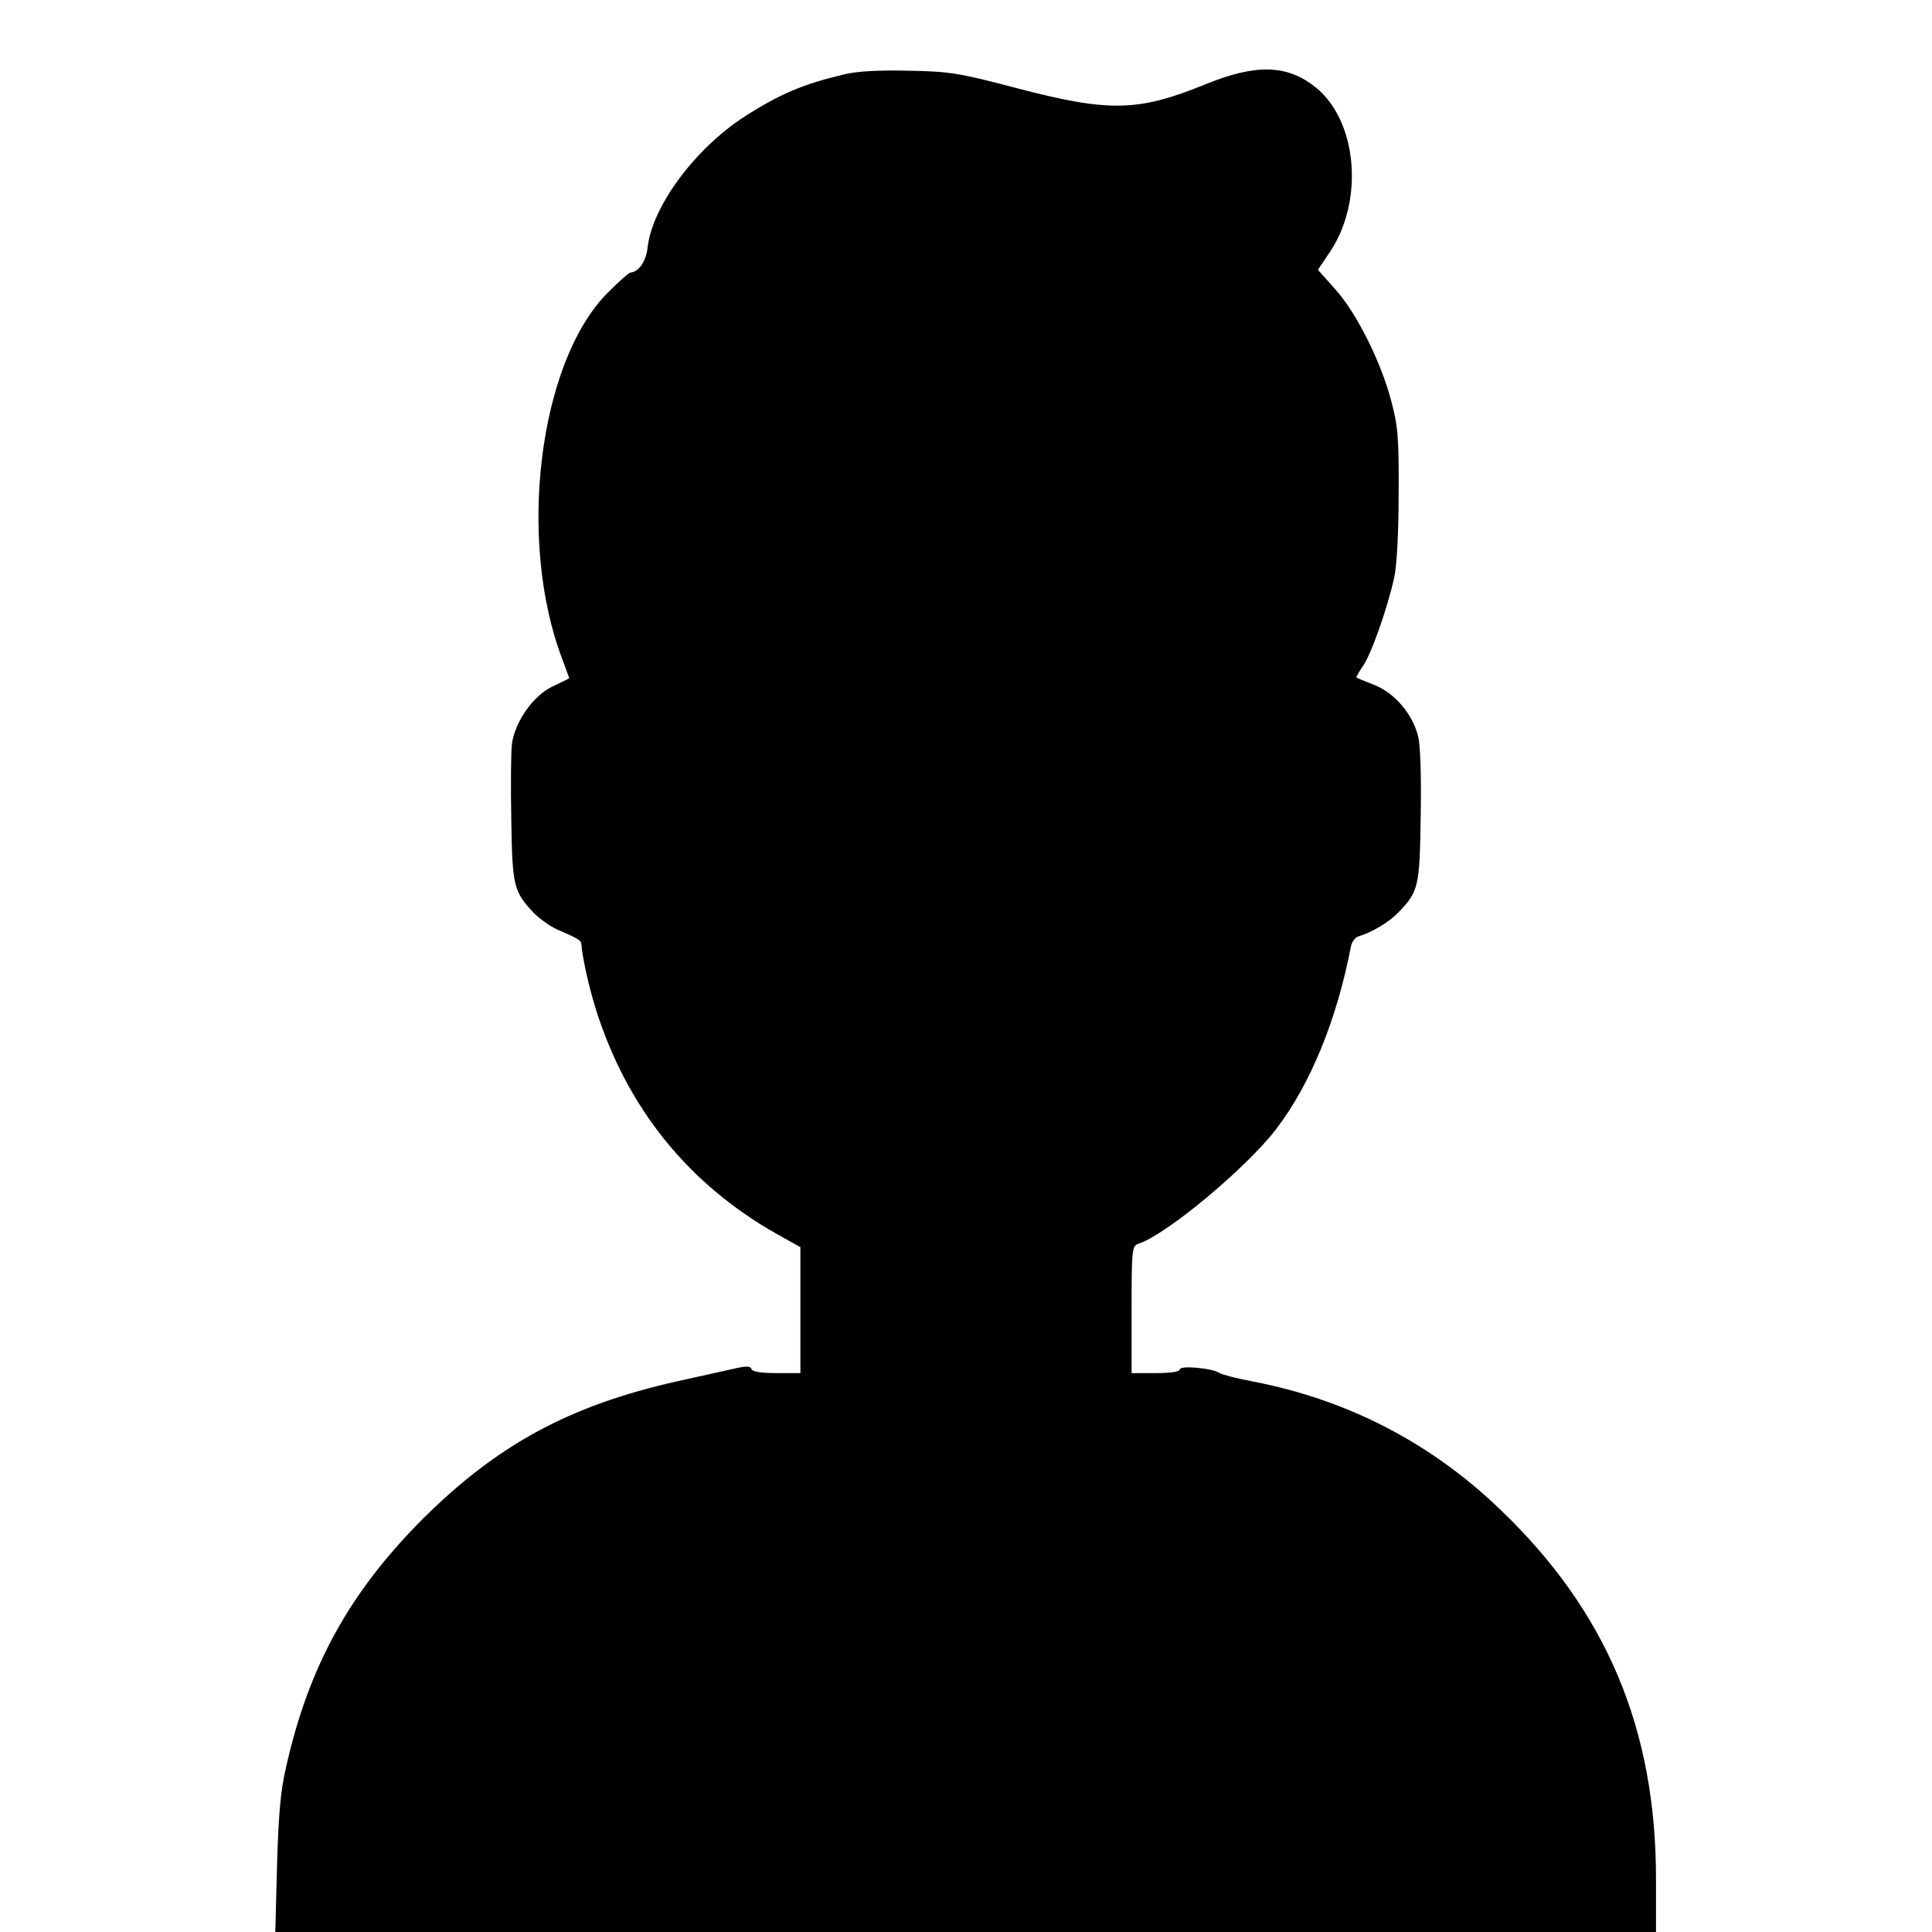
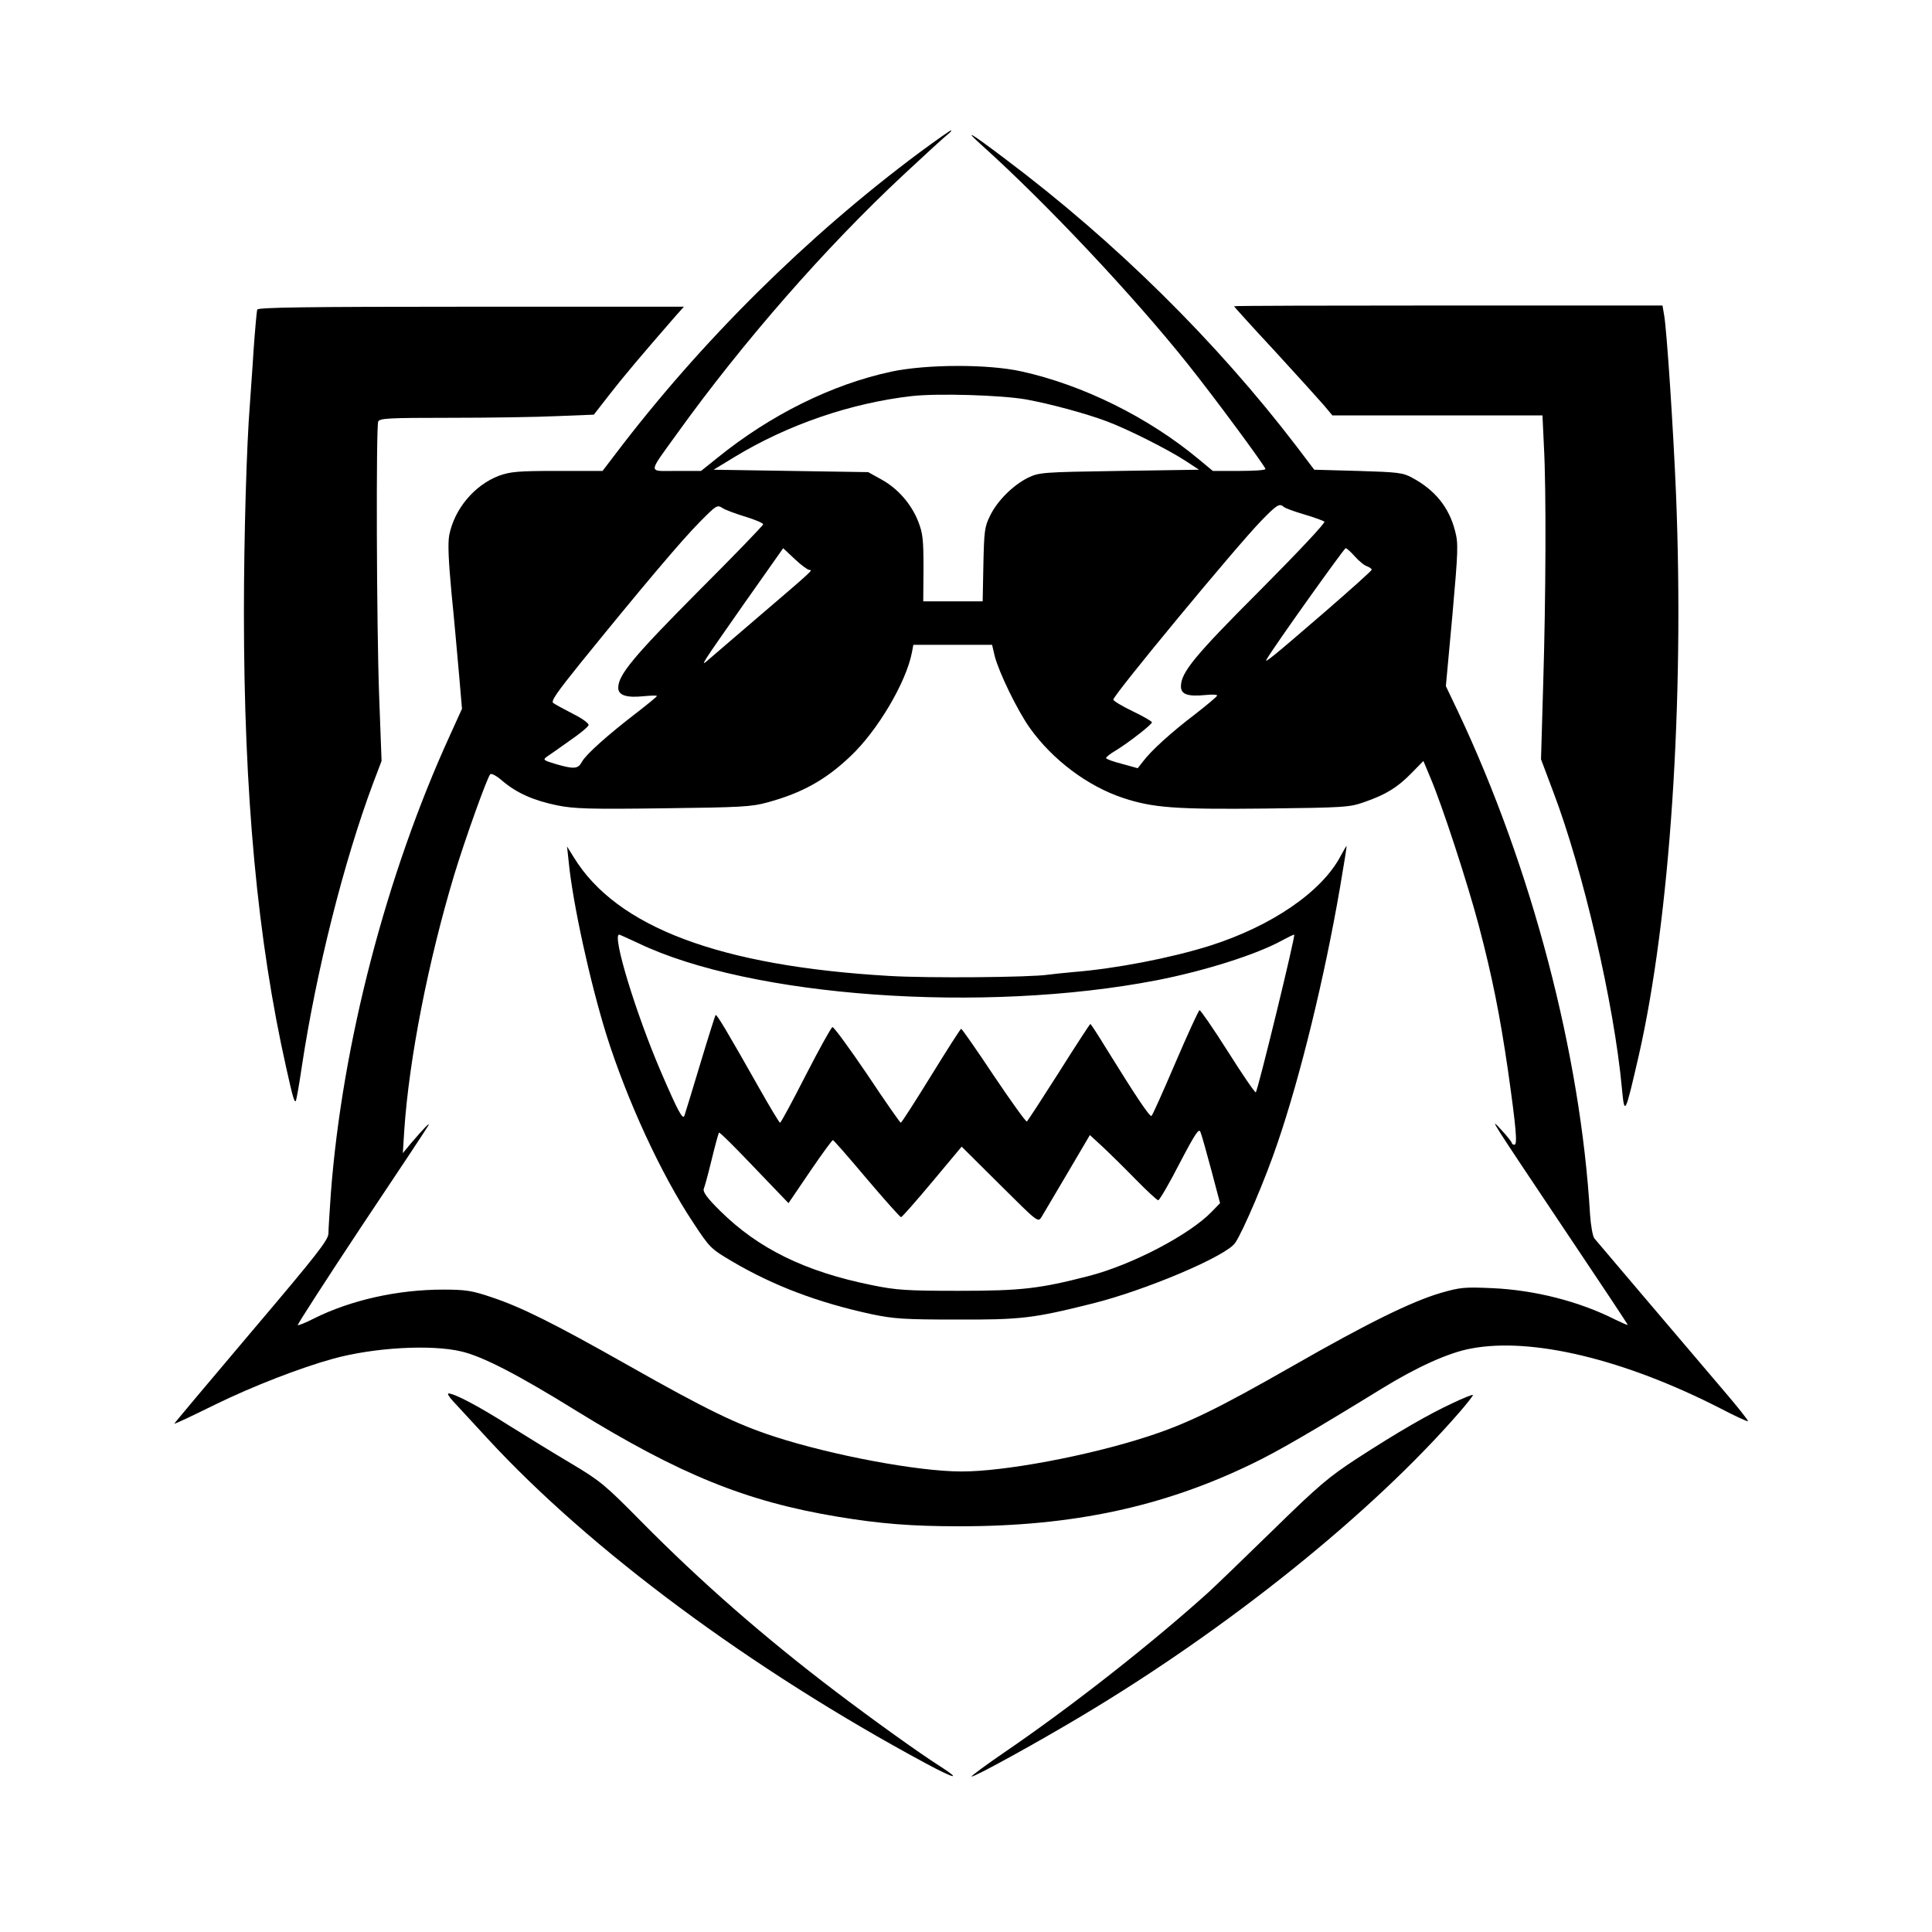
- <svg xmlns="http://www.w3.org/2000/svg" version="1.0" width="560pt" height="560pt" viewBox="0 0 560 560" preserveAspectRatio="xMidYMid meet">
-   <g transform="translate(0,560) scale(0.1,-0.1)" fill="#000000" stroke="none">
-     <path d="M2445 5384 c-117 -28 -184 -56 -287 -122 -144 -93 -268 -261 -281 -380 -4 -39 -26 -71 -50 -72 -4 0 -34 -27 -67 -60 -198 -201 -262 -716 -130 -1061 11 -30 20 -54 20 -55 0 0 -21 -11 -47 -23 -56 -26 -109 -100 -119 -166 -3 -23 -4 -122 -2 -221 3 -195 7 -208 66 -271 17 -17 48 -39 69 -48 58 -25 68 -31 68 -41 3 -38 21 -122 42 -189 90 -286 268 -507 525 -652 l68 -38 0 -182 0 -183 -69 0 c-44 0 -71 4 -73 12 -3 9 -16 9 -54 0 -27 -6 -100 -22 -162 -36 -312 -70 -521 -184 -738 -400 -212 -213 -330 -428 -395 -719 -16 -68 -22 -142 -26 -284 l-5 -193 2001 0 2001 0 0 154 c0 436 -144 777 -453 1072 -200 192 -440 316 -712 369 -49 9 -94 21 -100 25 -17 14 -115 23 -115 11 0 -7 -27 -11 -70 -11 l-70 0 0 184 c0 175 1 185 20 191 79 25 311 218 398 331 100 130 177 318 218 532 3 13 12 25 22 28 40 12 88 41 115 69 59 61 62 74 65 281 2 119 -1 207 -8 232 -17 64 -68 123 -125 146 -28 11 -52 21 -53 22 -2 1 6 15 17 31 24 32 72 168 92 258 8 37 13 131 13 245 1 161 -2 196 -22 270 -30 113 -100 253 -162 322 l-50 56 35 52 c100 149 79 382 -43 478 -82 65 -172 67 -317 8 -197 -80 -279 -82 -550 -11 -163 43 -192 48 -310 50 -87 2 -150 -1 -190 -11z" />
+ <svg xmlns="http://www.w3.org/2000/svg" version="1.0" width="800pt" height="800pt" viewBox="0 0 800 800" preserveAspectRatio="xMidYMid meet">
+   <g transform="translate(0,800) scale(0.1,-0.1)" fill="#000000" stroke="none">
+     <path d="M3808 7369 c-466 -347 -906 -783 -1258 -1247 l-55 -72 -187 0 c-164 0 -194 -3 -242 -20 -102 -39 -185 -138 -206 -247 -6 -34 -3 -104 10 -243 11 -107 24 -258 31 -335 l12 -140 -50 -110 c-264 -578 -446 -1278 -493 -1896 -5 -74 -10 -148 -10 -166 0 -27 -46 -86 -320 -409 -176 -208 -319 -378 -318 -379 2 -2 78 34 169 79 153 75 354 153 489 190 167 46 404 60 530 30 87 -20 233 -95 475 -245 430 -265 704 -376 1081 -439 181 -30 309 -40 508 -40 467 0 842 80 1211 259 106 51 247 133 535 310 146 90 278 150 371 167 251 48 635 -44 1035 -249 59 -31 110 -54 112 -52 3 2 -45 62 -105 132 -216 254 -518 609 -531 625 -7 9 -15 54 -18 100 -39 664 -242 1436 -546 2080 l-51 107 27 293 c24 271 25 297 11 350 -25 98 -84 170 -178 220 -38 21 -60 23 -223 28 l-182 5 -72 95 c-333 436 -751 849 -1209 1193 -144 109 -174 126 -96 56 269 -242 628 -624 853 -906 115 -144 321 -424 322 -435 0 -5 -49 -8 -109 -8 l-109 0 -59 49 c-208 173 -479 307 -733 363 -139 31 -394 30 -540 -1 -245 -53 -499 -178 -721 -358 l-66 -53 -102 0 c-120 0 -120 -16 0 151 275 383 617 774 941 1076 90 84 172 159 183 167 11 9 17 16 13 16 -4 0 -62 -41 -130 -91z m441 -1023 c103 -19 247 -58 335 -91 86 -32 256 -118 326 -164 l55 -36 -330 -5 c-321 -5 -331 -6 -378 -28 -62 -31 -127 -95 -157 -157 -23 -45 -25 -64 -28 -202 l-3 -153 -123 0 -123 0 1 138 c0 120 -3 144 -22 193 -29 73 -85 137 -153 174 l-54 30 -320 5 -320 5 87 53 c219 133 480 223 734 252 107 12 370 4 473 -14z m-1161 -486 c39 -12 72 -26 72 -31 0 -5 -122 -131 -271 -280 -264 -266 -329 -343 -329 -397 0 -31 34 -42 104 -35 31 3 56 4 56 1 0 -3 -37 -33 -82 -68 -120 -92 -212 -174 -228 -204 -16 -30 -32 -32 -108 -10 -53 16 -55 18 -37 31 11 7 53 37 94 66 41 28 76 57 78 64 3 7 -26 28 -64 47 -37 19 -74 39 -82 45 -11 7 14 43 114 167 247 305 420 510 492 582 69 70 73 73 95 58 13 -8 56 -24 96 -36z m2228 41 c5 -5 43 -19 84 -31 41 -12 79 -26 84 -30 5 -5 -110 -127 -263 -281 -272 -272 -331 -343 -331 -401 0 -33 27 -43 101 -36 27 3 49 2 49 -2 0 -4 -42 -39 -92 -78 -100 -76 -181 -150 -215 -195 l-22 -28 -65 18 c-36 9 -66 20 -66 24 0 4 17 18 38 30 53 32 152 109 152 118 0 4 -36 25 -80 46 -44 21 -80 43 -80 48 0 19 509 634 611 739 67 69 77 75 95 59z m-1964 -261 c14 -1 19 3 -223 -204 -96 -82 -185 -159 -198 -170 -34 -29 -28 -20 152 237 l160 227 48 -45 c26 -25 54 -45 61 -45z m2259 55 c17 -19 39 -37 50 -40 10 -4 19 -10 19 -14 0 -4 -87 -82 -192 -173 -221 -191 -255 -218 -243 -198 31 54 321 460 327 460 5 0 22 -16 39 -35z m-1492 -412 c18 -69 94 -225 145 -297 94 -132 239 -241 386 -290 124 -41 217 -48 592 -44 325 4 346 5 408 27 89 31 136 60 194 119 l50 51 28 -67 c49 -114 155 -439 202 -617 55 -209 87 -370 120 -596 34 -240 40 -309 27 -309 -6 0 -11 3 -11 8 -1 4 -19 27 -42 52 -56 61 -50 52 258 -408 145 -216 264 -395 264 -398 0 -2 -23 8 -52 22 -148 75 -332 122 -508 130 -115 5 -132 4 -215 -20 -121 -36 -299 -123 -610 -301 -315 -180 -441 -241 -605 -294 -243 -79 -593 -145 -770 -144 -179 0 -535 67 -772 144 -157 51 -281 111 -608 296 -313 177 -443 241 -566 282 -80 27 -106 31 -200 31 -189 0 -383 -44 -535 -120 -33 -17 -63 -29 -66 -27 -2 3 117 187 264 409 148 221 273 410 277 418 8 16 -20 -13 -73 -75 l-33 -40 6 95 c20 296 99 699 207 1058 46 151 136 402 149 416 5 5 27 -7 51 -28 59 -50 129 -81 227 -101 70 -14 133 -16 439 -12 323 4 365 6 433 25 142 39 239 93 341 190 112 105 231 306 255 430 l6 32 163 0 163 0 11 -47z" />
+     <path d="M5551 4455 c-78 -148 -286 -290 -541 -371 -162 -51 -390 -95 -565 -109 -44 -4 -91 -9 -105 -11 -71 -11 -497 -15 -660 -5 -700 41 -1127 202 -1304 491 l-28 45 7 -65 c17 -172 88 -496 156 -715 85 -270 226 -577 359 -777 69 -105 73 -109 163 -162 172 -101 355 -170 577 -218 92 -19 135 -22 350 -22 266 -1 318 5 558 65 224 55 561 198 597 253 34 51 127 270 175 413 94 274 195 687 259 1060 16 93 28 169 27 170 -1 1 -12 -18 -25 -42z m-2909 -360 c466 -224 1429 -293 2148 -154 200 39 414 107 519 165 24 13 47 24 50 24 7 0 -150 -644 -159 -653 -3 -3 -55 73 -115 168 -61 96 -114 173 -118 172 -4 -1 -49 -99 -100 -218 -51 -119 -95 -218 -99 -220 -8 -4 -70 90 -187 279 -34 56 -64 102 -66 102 -2 0 -61 -90 -130 -200 -70 -110 -130 -202 -133 -204 -4 -2 -65 83 -137 190 -71 107 -132 194 -135 194 -3 0 -59 -88 -125 -195 -66 -107 -122 -194 -125 -194 -3 0 -66 90 -139 200 -74 109 -139 198 -144 196 -5 -1 -55 -91 -111 -200 -55 -108 -103 -197 -106 -196 -3 0 -41 63 -85 141 -138 244 -177 309 -182 305 -2 -3 -31 -94 -64 -204 -33 -109 -62 -205 -65 -213 -7 -18 -27 19 -96 179 -104 241 -205 571 -174 571 2 0 37 -16 78 -35z m2374 -941 l36 -136 -34 -35 c-91 -95 -331 -221 -511 -267 -202 -52 -277 -61 -537 -61 -215 0 -259 3 -357 23 -279 56 -474 152 -632 309 -53 52 -71 78 -67 90 4 9 19 64 33 122 14 58 28 108 30 111 3 3 68 -62 146 -144 l142 -148 89 131 c49 72 92 131 95 130 3 0 66 -72 140 -160 74 -87 138 -159 142 -159 4 0 62 66 129 146 l122 146 158 -157 c158 -157 158 -158 173 -134 8 13 56 95 107 181 l93 158 51 -47 c28 -26 90 -87 137 -135 47 -48 90 -88 95 -88 5 0 45 68 88 152 67 128 81 148 87 130 5 -12 25 -83 45 -158z" />
+     <path d="M5110 6732 c0 -2 75 -85 168 -185 92 -100 183 -201 203 -224 l36 -43 435 0 435 0 6 -127 c10 -182 8 -626 -3 -988 l-9 -309 50 -133 c124 -325 253 -881 285 -1230 11 -115 13 -110 70 137 129 568 189 1462 154 2325 -11 265 -38 676 -49 739 l-7 41 -887 0 c-488 0 -887 -1 -887 -3z" />
+     <path d="M1065 6718 c-2 -7 -9 -83 -15 -168 -5 -85 -13 -184 -15 -220 -14 -171 -25 -558 -25 -865 0 -755 56 -1358 176 -1890 27 -122 33 -140 39 -134 2 3 14 68 25 144 60 396 173 845 295 1172 l35 92 -10 268 c-11 298 -13 1113 -4 1137 5 14 41 16 298 16 161 0 361 3 444 7 l151 6 63 81 c54 70 134 165 276 328 l34 38 -882 0 c-696 0 -881 -3 -885 -12z" />
+     <path d="M1876 2198 c17 -18 81 -88 143 -155 426 -462 1091 -955 1815 -1345 119 -64 151 -71 59 -12 -87 55 -280 194 -433 310 -295 224 -556 452 -805 704 -149 151 -169 168 -290 240 -71 42 -188 114 -260 159 -121 77 -223 131 -248 131 -6 0 3 -15 19 -32z" />
+     <path d="M6015 2190 c-101 -47 -224 -118 -394 -228 -118 -77 -160 -112 -350 -298 -119 -116 -241 -234 -271 -261 -239 -215 -567 -472 -838 -657 -79 -54 -141 -100 -139 -102 6 -6 266 137 455 250 610 364 1203 841 1566 1259 32 37 57 69 55 71 -2 2 -40 -13 -84 -34z" />
  </g>
</svg>
